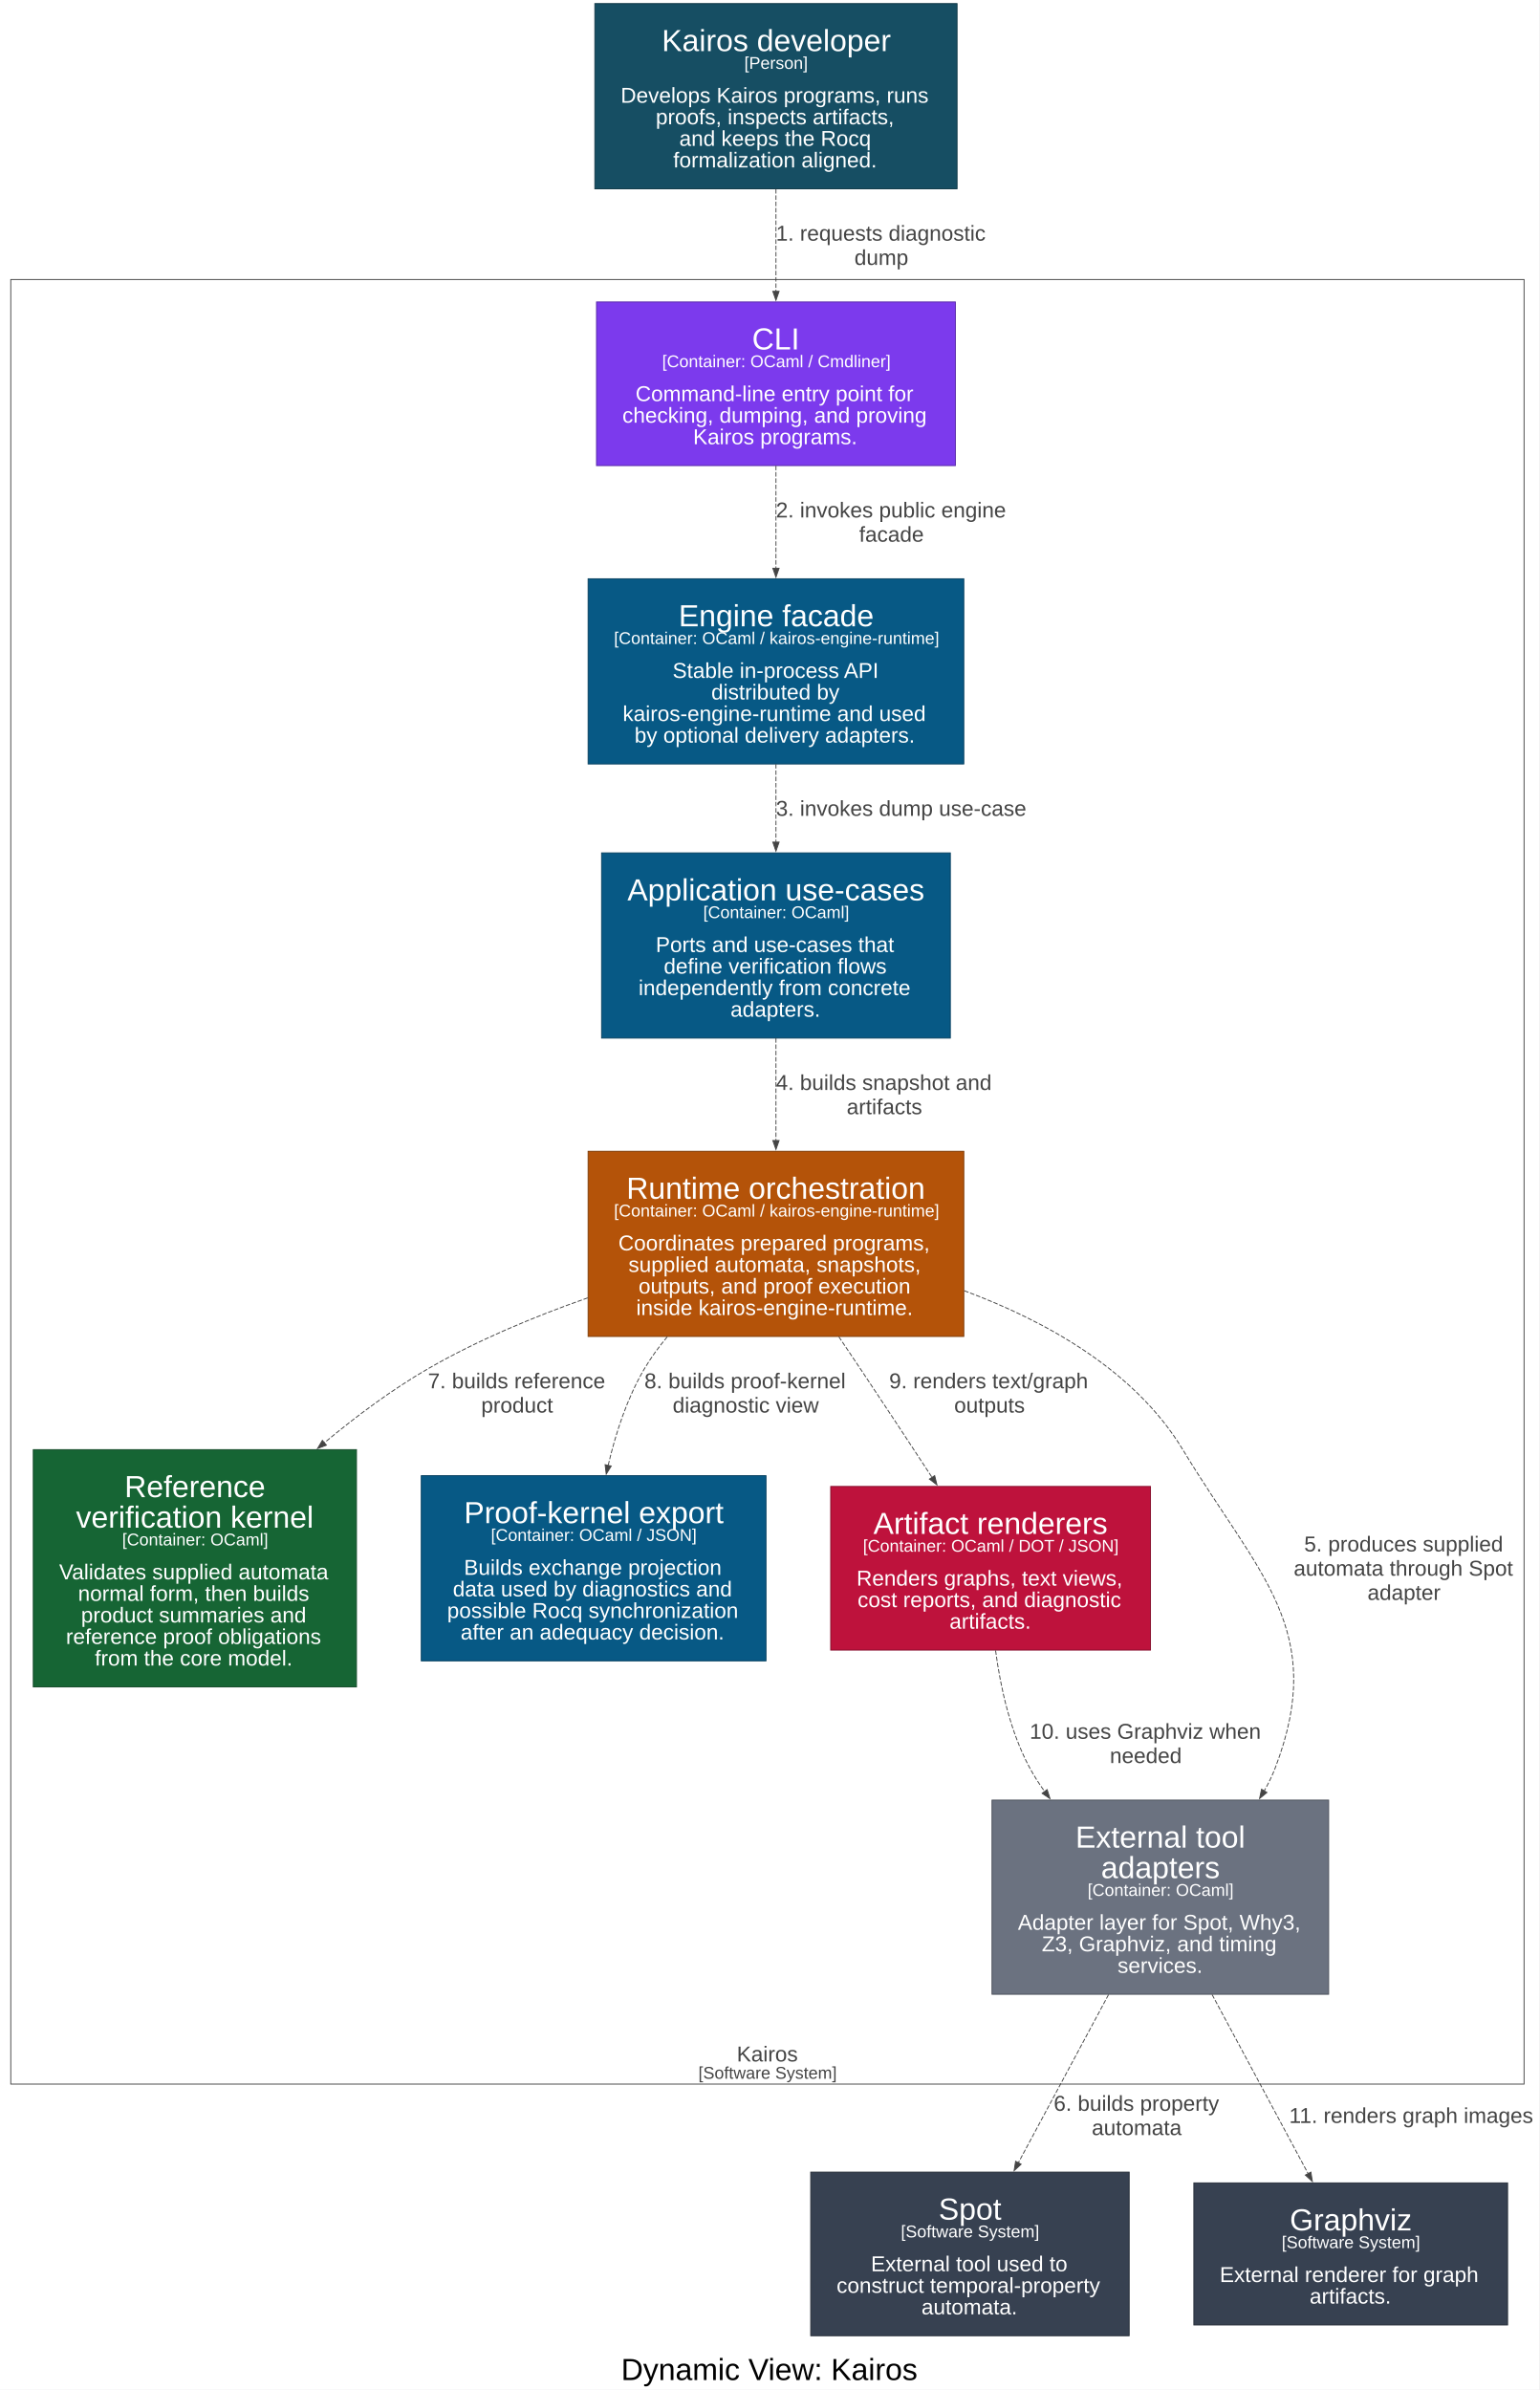
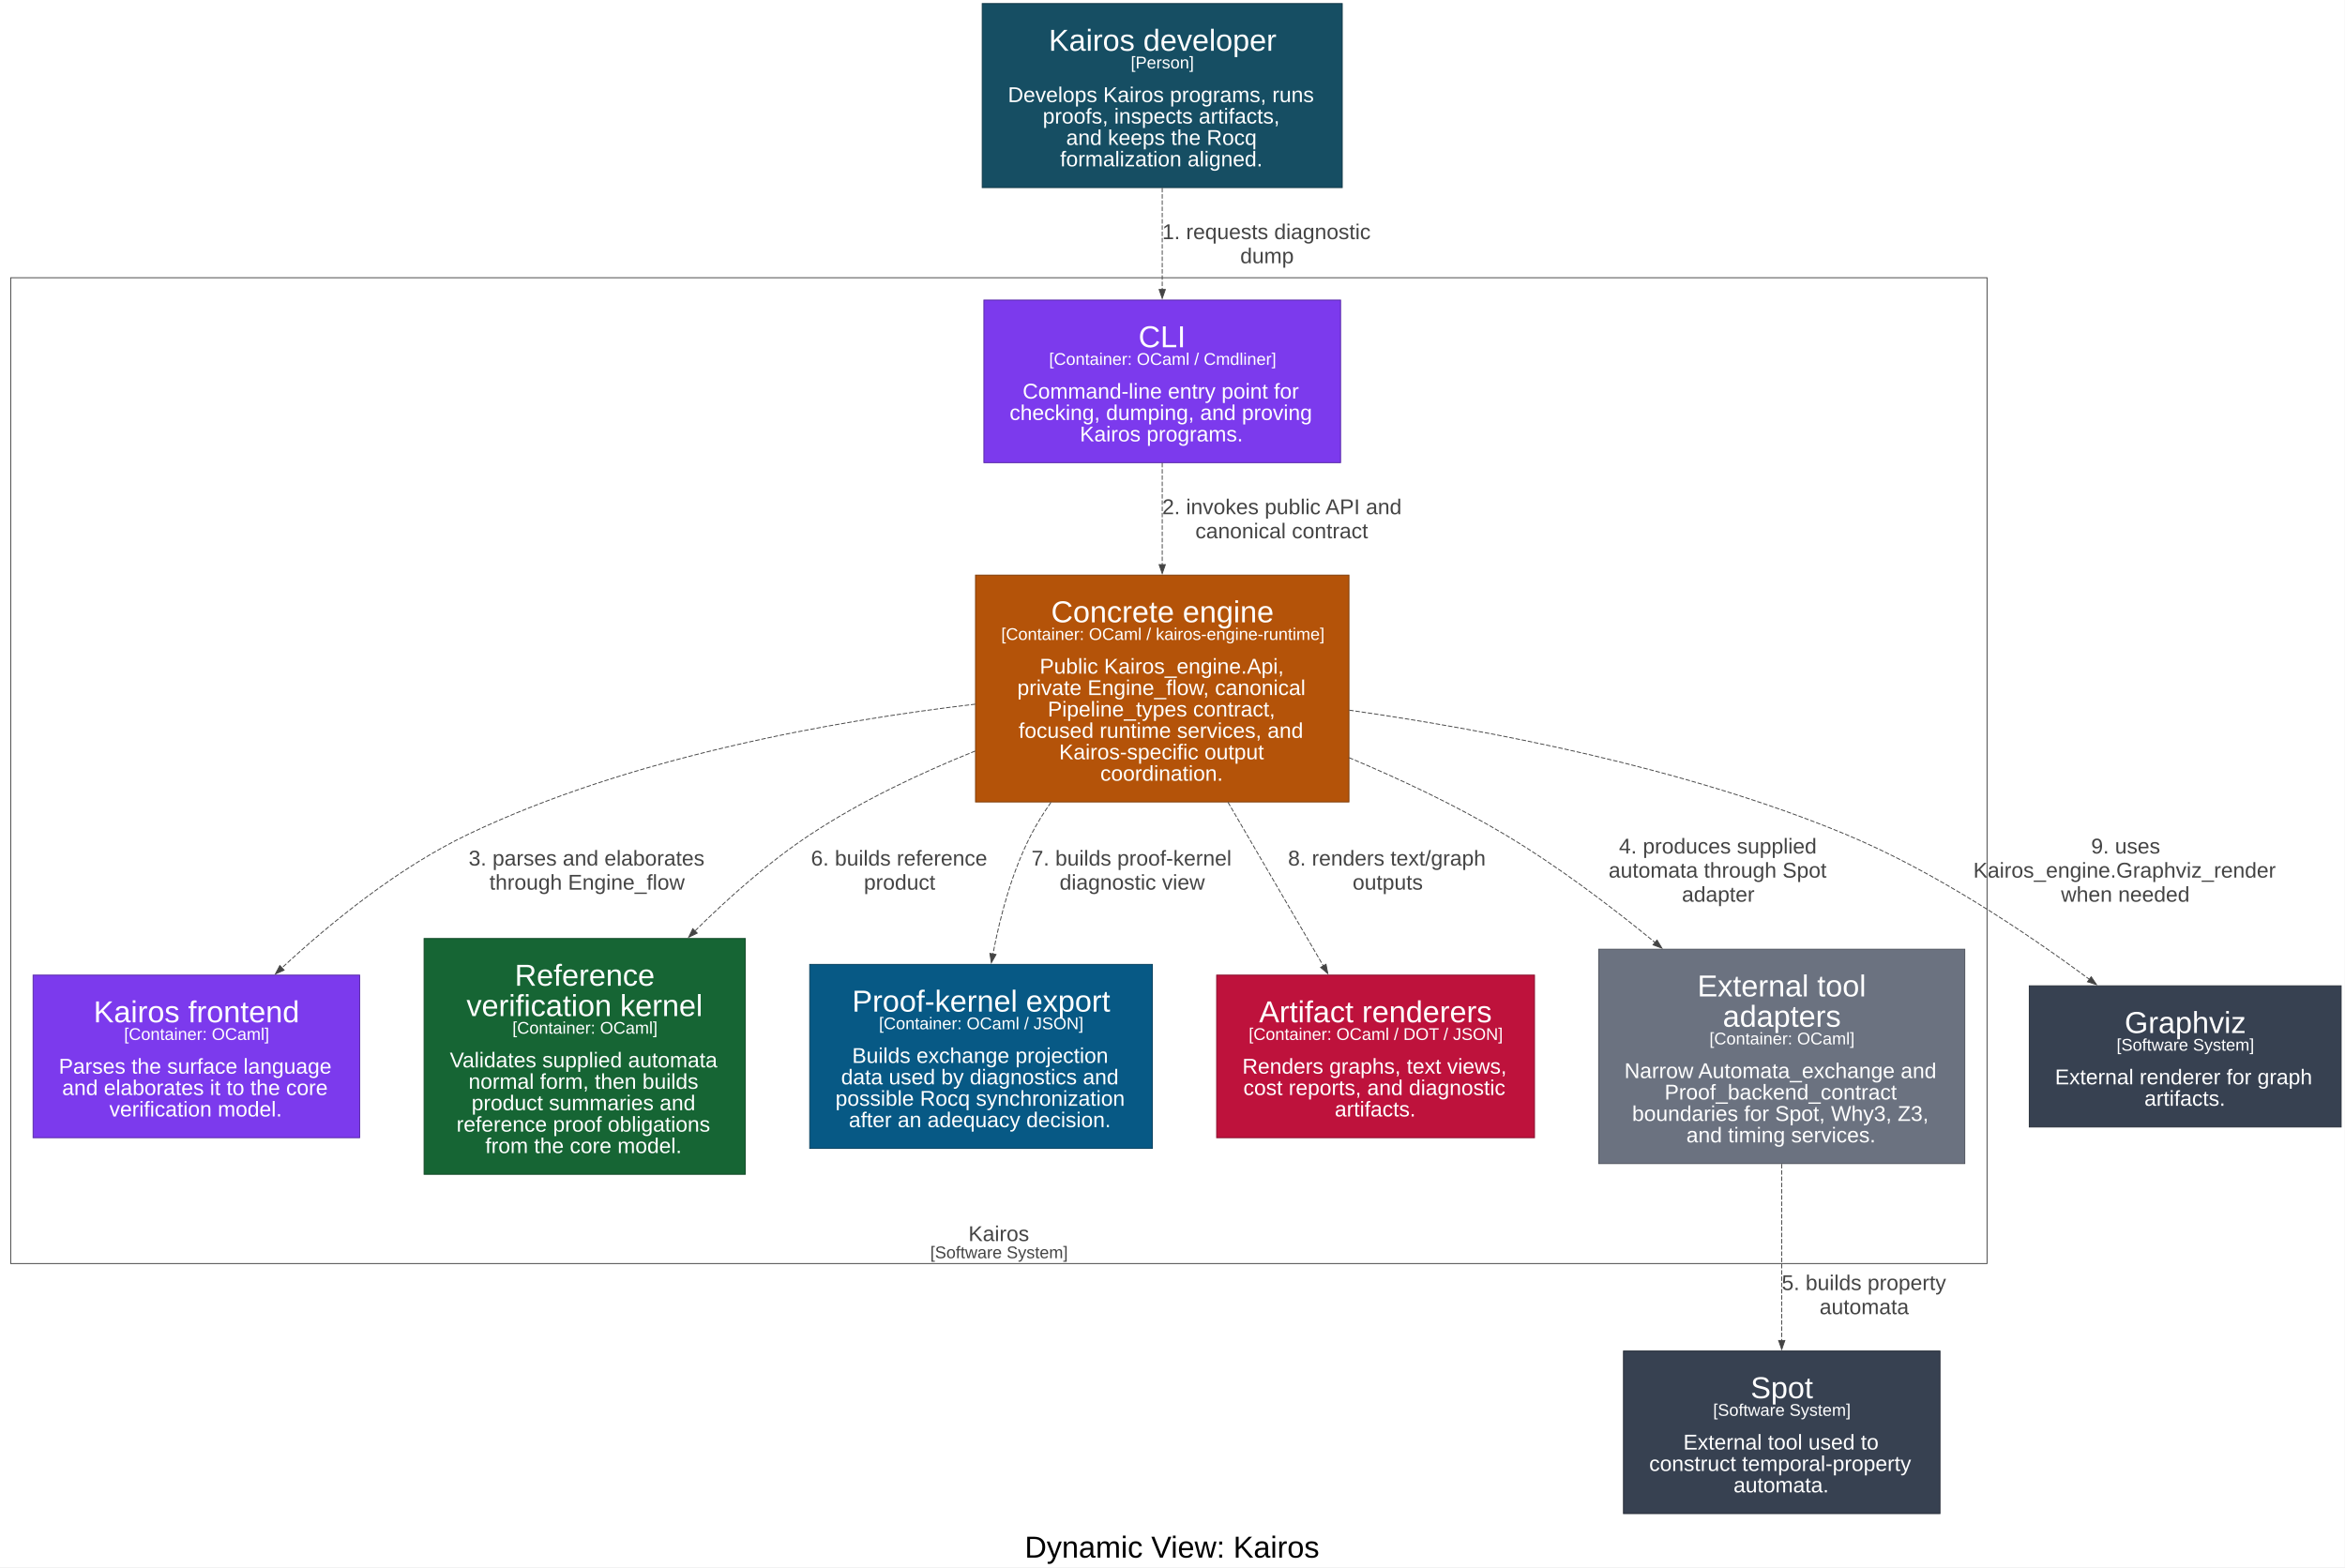
- <svg xmlns="http://www.w3.org/2000/svg" width="1714pt" height="2661pt" viewBox="0.00 0.00 1714.00 2661.00">
-   <g id="graph0" class="graph" transform="scale(1 1) rotate(0) translate(4 2656.6)">
-     <polygon fill="white" stroke="none" points="-4,4 -4,-2656.6 1709.93,-2656.6 1709.93,4 -4,4" />
-     <text xml:space="preserve" text-anchor="start" x="687.59" y="-6.7" font-family="Arial" font-size="34.00">Dynamic View: Kairos</text>
+ <svg xmlns="http://www.w3.org/2000/svg" width="2627pt" height="1756pt" viewBox="0.00 0.00 2627.00 1756.00">
+   <g id="graph0" class="graph" transform="scale(1 1) rotate(0) translate(4 1752)">
+     <polygon fill="white" stroke="none" points="-4,4 -4,-1752 2622.68,-1752 2622.68,4 -4,4" />
+     <text xml:space="preserve" text-anchor="start" x="1143.96" y="-6.7" font-family="Arial" font-size="34.00">Dynamic View: Kairos</text>
    <g id="clust1" class="cluster">
-       <polygon fill="none" stroke="#444444" points="8,-336.2 8,-2345.4 1693,-2345.4 1693,-336.2 8,-336.2" />
-       <text xml:space="preserve" text-anchor="start" x="816.38" y="-361.4" font-family="Arial" font-size="24.00" fill="#444444">Kairos</text>
-       <text xml:space="preserve" text-anchor="start" x="773.62" y="-342.15" font-family="Arial" font-size="19.00" fill="#444444">[Software System]</text>
+       <polygon fill="none" stroke="#444444" points="8,-336.2 8,-1440.8 2222,-1440.8 2222,-336.2 8,-336.2" />
+       <text xml:space="preserve" text-anchor="start" x="1080.88" y="-361.4" font-family="Arial" font-size="24.00" fill="#444444">Kairos</text>
+       <text xml:space="preserve" text-anchor="start" x="1038.12" y="-342.15" font-family="Arial" font-size="19.00" fill="#444444">[Software System]</text>
    </g>
    <g id="10" class="node">
-       <polygon fill="#075985" stroke="#043e5d" points="1069.17,-2012.2 650.83,-2012.2 650.83,-1806 1069.17,-1806 1069.17,-2012.2" />
-       <text xml:space="preserve" text-anchor="start" x="751.62" y="-1959.3" font-family="Arial" font-size="34.00" fill="#ffffff">Engine facade</text>
-       <text xml:space="preserve" text-anchor="start" x="679.62" y="-1939.55" font-family="Arial" font-size="19.00" fill="#ffffff">[Container: OCaml / kairos-engine-runtime]</text>
-       <text xml:space="preserve" text-anchor="start" x="744.88" y="-1901.8" font-family="Arial" font-size="24.00" fill="#ffffff">Stable in-process API</text>
-       <text xml:space="preserve" text-anchor="start" x="788" y="-1877.8" font-family="Arial" font-size="24.00" fill="#ffffff">distributed by</text>
-       <text xml:space="preserve" text-anchor="start" x="689.38" y="-1853.8" font-family="Arial" font-size="24.00" fill="#ffffff">kairos-engine-runtime and used</text>
-       <text xml:space="preserve" text-anchor="start" x="702.5" y="-1829.8" font-family="Arial" font-size="24.00" fill="#ffffff">by optional delivery adapters.</text>
+       <polygon fill="#b45309" stroke="#7d3a06" points="1507.17,-1107.6 1088.83,-1107.6 1088.83,-853.4 1507.17,-853.4 1507.17,-1107.6" />
+       <text xml:space="preserve" text-anchor="start" x="1173.5" y="-1054.7" font-family="Arial" font-size="34.00" fill="#ffffff">Concrete engine</text>
+       <text xml:space="preserve" text-anchor="start" x="1117.62" y="-1034.95" font-family="Arial" font-size="19.00" fill="#ffffff">[Container: OCaml / kairos-engine-runtime]</text>
+       <text xml:space="preserve" text-anchor="start" x="1160.75" y="-997.2" font-family="Arial" font-size="24.00" fill="#ffffff">Public Kairos_engine.Api,</text>
+       <text xml:space="preserve" text-anchor="start" x="1135.62" y="-973.2" font-family="Arial" font-size="24.00" fill="#ffffff">private Engine_flow, canonical</text>
+       <text xml:space="preserve" text-anchor="start" x="1169.75" y="-949.2" font-family="Arial" font-size="24.00" fill="#ffffff">Pipeline_types contract,</text>
+       <text xml:space="preserve" text-anchor="start" x="1137.12" y="-925.2" font-family="Arial" font-size="24.00" fill="#ffffff">focused runtime services, and</text>
+       <text xml:space="preserve" text-anchor="start" x="1182.5" y="-901.2" font-family="Arial" font-size="24.00" fill="#ffffff">Kairos-specific output</text>
+       <text xml:space="preserve" text-anchor="start" x="1228.62" y="-877.2" font-family="Arial" font-size="24.00" fill="#ffffff">coordination.</text>
    </g>
-     <g id="12" class="node">
-       <polygon fill="#075985" stroke="#043e5d" points="1054.17,-1707 665.83,-1707 665.83,-1500.8 1054.17,-1500.8 1054.17,-1707" />
-       <text xml:space="preserve" text-anchor="start" x="694.62" y="-1654.1" font-family="Arial" font-size="34.00" fill="#ffffff">Application use-cases</text>
-       <text xml:space="preserve" text-anchor="start" x="779" y="-1634.35" font-family="Arial" font-size="19.00" fill="#ffffff">[Container: OCaml]</text>
-       <text xml:space="preserve" text-anchor="start" x="726.12" y="-1596.6" font-family="Arial" font-size="24.00" fill="#ffffff">Ports and use-cases that</text>
-       <text xml:space="preserve" text-anchor="start" x="735.12" y="-1572.6" font-family="Arial" font-size="24.00" fill="#ffffff">define verification flows</text>
-       <text xml:space="preserve" text-anchor="start" x="707" y="-1548.6" font-family="Arial" font-size="24.00" fill="#ffffff">independently from concrete</text>
-       <text xml:space="preserve" text-anchor="start" x="809.38" y="-1524.6" font-family="Arial" font-size="24.00" fill="#ffffff">adapters.</text>
+     <g id="19" class="node">
+       <polygon fill="#7c3aed" stroke="#5628a5" points="398.93,-659.4 33.07,-659.4 33.07,-477.2 398.93,-477.2 398.93,-659.4" />
+       <text xml:space="preserve" text-anchor="start" x="100.88" y="-606.5" font-family="Arial" font-size="34.00" fill="#ffffff">Kairos frontend</text>
+       <text xml:space="preserve" text-anchor="start" x="135" y="-586.75" font-family="Arial" font-size="19.00" fill="#ffffff">[Container: OCaml]</text>
+       <text xml:space="preserve" text-anchor="start" x="61.88" y="-549" font-family="Arial" font-size="24.00" fill="#ffffff">Parses the surface language</text>
+       <text xml:space="preserve" text-anchor="start" x="65.62" y="-525" font-family="Arial" font-size="24.00" fill="#ffffff">and elaborates it to the core</text>
+       <text xml:space="preserve" text-anchor="start" x="118.5" y="-501" font-family="Arial" font-size="24.00" fill="#ffffff">verification model.</text>
    </g>
-     <g id="37" class="edge">
-       <path fill="none" stroke="#444444" stroke-dasharray="5,2" d="M860,-1805.87C860,-1777.87 860,-1747.35 860,-1718.74" />
-       <polygon fill="#444444" stroke="#444444" points="863.5,-1718.97 860,-1708.97 856.5,-1718.97 863.5,-1718.97" />
-       <text xml:space="preserve" text-anchor="start" x="860" y="-1748.25" font-family="Arial" font-size="24.00" fill="#444444">3. invokes dump use-case</text>
+     <g id="38" class="edge">
+       <path fill="none" stroke="#444444" stroke-dasharray="5,2" d="M1088.61,-962.99C927.11,-943.95 701.57,-903.35 521,-817.4 443.17,-780.35 367.9,-719.48 311.61,-667.3" />
+       <polygon fill="#444444" stroke="#444444" points="314.25,-664.97 304.55,-660.7 309.47,-670.09 314.25,-664.97" />
+       <text xml:space="preserve" text-anchor="start" x="521" y="-782.15" font-family="Arial" font-size="24.00" fill="#444444">3. parses and elaborates</text>
+       <text xml:space="preserve" text-anchor="start" x="544.25" y="-755.15" font-family="Arial" font-size="24.00" fill="#444444">through Engine_flow</text>
    </g>
-     <g id="22" class="node">
-       <polygon fill="#b45309" stroke="#7d3a06" points="1069.17,-1374.8 650.83,-1374.8 650.83,-1168.6 1069.17,-1168.6 1069.17,-1374.8" />
-       <text xml:space="preserve" text-anchor="start" x="693.5" y="-1321.9" font-family="Arial" font-size="34.00" fill="#ffffff">Runtime orchestration</text>
-       <text xml:space="preserve" text-anchor="start" x="679.62" y="-1302.15" font-family="Arial" font-size="19.00" fill="#ffffff">[Container: OCaml / kairos-engine-runtime]</text>
-       <text xml:space="preserve" text-anchor="start" x="684.5" y="-1264.4" font-family="Arial" font-size="24.00" fill="#ffffff">Coordinates prepared programs,</text>
-       <text xml:space="preserve" text-anchor="start" x="695.75" y="-1240.4" font-family="Arial" font-size="24.00" fill="#ffffff">supplied automata, snapshots,</text>
-       <text xml:space="preserve" text-anchor="start" x="707" y="-1216.4" font-family="Arial" font-size="24.00" fill="#ffffff">outputs, and proof execution</text>
-       <text xml:space="preserve" text-anchor="start" x="704.38" y="-1192.4" font-family="Arial" font-size="24.00" fill="#ffffff">inside kairos-engine-runtime.</text>
+     <g id="21" class="node">
+       <polygon fill="#166534" stroke="#0f4624" points="830.92,-700.4 471.07,-700.4 471.07,-436.2 830.92,-436.2 830.92,-700.4" />
+       <text xml:space="preserve" text-anchor="start" x="572.62" y="-647.5" font-family="Arial" font-size="34.00" fill="#ffffff">Reference</text>
+       <text xml:space="preserve" text-anchor="start" x="518.62" y="-613.5" font-family="Arial" font-size="34.00" fill="#ffffff">verification kernel</text>
+       <text xml:space="preserve" text-anchor="start" x="570" y="-593.75" font-family="Arial" font-size="19.00" fill="#ffffff">[Container: OCaml]</text>
+       <text xml:space="preserve" text-anchor="start" x="499.88" y="-556" font-family="Arial" font-size="24.00" fill="#ffffff">Validates supplied automata</text>
+       <text xml:space="preserve" text-anchor="start" x="520.88" y="-532" font-family="Arial" font-size="24.00" fill="#ffffff">normal form, then builds</text>
+       <text xml:space="preserve" text-anchor="start" x="524.25" y="-508" font-family="Arial" font-size="24.00" fill="#ffffff">product summaries and</text>
+       <text xml:space="preserve" text-anchor="start" x="507.38" y="-484" font-family="Arial" font-size="24.00" fill="#ffffff">reference proof obligations</text>
+       <text xml:space="preserve" text-anchor="start" x="539.62" y="-460" font-family="Arial" font-size="24.00" fill="#ffffff">from the core model.</text>
    </g>
    <g id="41" class="edge">
-       <path fill="none" stroke="#444444" stroke-dasharray="5,2" d="M860,-1500.68C860,-1464.55 860,-1423.7 860,-1386.65" />
-       <polygon fill="#444444" stroke="#444444" points="863.5,-1386.8 860,-1376.8 856.5,-1386.8 863.5,-1386.8" />
-       <text xml:space="preserve" text-anchor="start" x="860" y="-1443.05" font-family="Arial" font-size="24.00" fill="#444444">4. builds snapshot and</text>
-       <text xml:space="preserve" text-anchor="start" x="938.75" y="-1416.05" font-family="Arial" font-size="24.00" fill="#444444">artifacts</text>
+       <path fill="none" stroke="#444444" stroke-dasharray="5,2" d="M1088.54,-910.5C1026.77,-885.66 960.72,-854.45 904.5,-817.4 858.22,-786.9 813.15,-747.18 774.16,-708.5" />
+       <polygon fill="#444444" stroke="#444444" points="777.06,-706.45 767.51,-701.85 772.11,-711.4 777.06,-706.45" />
+       <text xml:space="preserve" text-anchor="start" x="904.5" y="-782.15" font-family="Arial" font-size="24.00" fill="#444444">6. builds reference</text>
+       <text xml:space="preserve" text-anchor="start" x="963.75" y="-755.15" font-family="Arial" font-size="24.00" fill="#444444">product</text>
    </g>
-     <g id="14" class="node">
-       <polygon fill="#166534" stroke="#0f4624" points="392.93,-1042.6 33.07,-1042.6 33.07,-778.4 392.93,-778.4 392.93,-1042.6" />
-       <text xml:space="preserve" text-anchor="start" x="134.62" y="-989.7" font-family="Arial" font-size="34.00" fill="#ffffff">Reference</text>
-       <text xml:space="preserve" text-anchor="start" x="80.62" y="-955.7" font-family="Arial" font-size="34.00" fill="#ffffff">verification kernel</text>
-       <text xml:space="preserve" text-anchor="start" x="132" y="-935.95" font-family="Arial" font-size="19.00" fill="#ffffff">[Container: OCaml]</text>
-       <text xml:space="preserve" text-anchor="start" x="61.88" y="-898.2" font-family="Arial" font-size="24.00" fill="#ffffff">Validates supplied automata</text>
-       <text xml:space="preserve" text-anchor="start" x="82.88" y="-874.2" font-family="Arial" font-size="24.00" fill="#ffffff">normal form, then builds</text>
-       <text xml:space="preserve" text-anchor="start" x="86.25" y="-850.2" font-family="Arial" font-size="24.00" fill="#ffffff">product summaries and</text>
-       <text xml:space="preserve" text-anchor="start" x="69.38" y="-826.2" font-family="Arial" font-size="24.00" fill="#ffffff">reference proof obligations</text>
-       <text xml:space="preserve" text-anchor="start" x="101.62" y="-802.2" font-family="Arial" font-size="24.00" fill="#ffffff">from the core model.</text>
+     <g id="26" class="node">
+       <polygon fill="#075985" stroke="#043e5d" points="1286.92,-671.4 903.08,-671.4 903.08,-465.2 1286.92,-465.2 1286.92,-671.4" />
+       <text xml:space="preserve" text-anchor="start" x="950.62" y="-618.5" font-family="Arial" font-size="34.00" fill="#ffffff">Proof-kernel export</text>
+       <text xml:space="preserve" text-anchor="start" x="980.62" y="-598.75" font-family="Arial" font-size="19.00" fill="#ffffff">[Container: OCaml / JSON]</text>
+       <text xml:space="preserve" text-anchor="start" x="950.62" y="-561" font-family="Arial" font-size="24.00" fill="#ffffff">Builds exchange projection</text>
+       <text xml:space="preserve" text-anchor="start" x="938.25" y="-537" font-family="Arial" font-size="24.00" fill="#ffffff">data used by diagnostics and</text>
+       <text xml:space="preserve" text-anchor="start" x="931.88" y="-513" font-family="Arial" font-size="24.00" fill="#ffffff">possible Rocq synchronization</text>
+       <text xml:space="preserve" text-anchor="start" x="946.88" y="-489" font-family="Arial" font-size="24.00" fill="#ffffff">after an adequacy decision.</text>
    </g>
-     <g id="19" class="node">
-       <polygon fill="#075985" stroke="#043e5d" points="848.92,-1013.6 465.07,-1013.6 465.07,-807.4 848.92,-807.4 848.92,-1013.6" />
-       <text xml:space="preserve" text-anchor="start" x="512.62" y="-960.7" font-family="Arial" font-size="34.00" fill="#ffffff">Proof-kernel export</text>
-       <text xml:space="preserve" text-anchor="start" x="542.62" y="-940.95" font-family="Arial" font-size="19.00" fill="#ffffff">[Container: OCaml / JSON]</text>
-       <text xml:space="preserve" text-anchor="start" x="512.62" y="-903.2" font-family="Arial" font-size="24.00" fill="#ffffff">Builds exchange projection</text>
-       <text xml:space="preserve" text-anchor="start" x="500.25" y="-879.2" font-family="Arial" font-size="24.00" fill="#ffffff">data used by diagnostics and</text>
-       <text xml:space="preserve" text-anchor="start" x="493.88" y="-855.2" font-family="Arial" font-size="24.00" fill="#ffffff">possible Rocq synchronization</text>
-       <text xml:space="preserve" text-anchor="start" x="508.88" y="-831.2" font-family="Arial" font-size="24.00" fill="#ffffff">after an adequacy decision.</text>
+     <g id="42" class="edge">
+       <path fill="none" stroke="#444444" stroke-dasharray="5,2" d="M1173.33,-852.96C1165.22,-841.43 1157.8,-829.52 1151.5,-817.4 1130.04,-776.11 1116.67,-726.8 1108.37,-683.06" />
+       <polygon fill="#444444" stroke="#444444" points="1111.82,-682.47 1106.59,-673.26 1104.94,-683.72 1111.82,-682.47" />
+       <text xml:space="preserve" text-anchor="start" x="1151.5" y="-782.15" font-family="Arial" font-size="24.00" fill="#444444">7. builds proof-kernel</text>
+       <text xml:space="preserve" text-anchor="start" x="1183" y="-755.15" font-family="Arial" font-size="24.00" fill="#444444">diagnostic view</text>
    </g>
-     <g id="44" class="edge">
-       <path fill="none" stroke="#444444" stroke-dasharray="5,2" d="M650.45,-1211.58C590.96,-1190.71 527.46,-1164.36 472.5,-1132.6 432.53,-1109.5 392.83,-1079.95 356.94,-1050.03" />
-       <polygon fill="#444444" stroke="#444444" points="359.45,-1047.57 349.54,-1043.81 354.94,-1052.92 359.45,-1047.57" />
-       <text xml:space="preserve" text-anchor="start" x="472.5" y="-1110.85" font-family="Arial" font-size="24.00" fill="#444444">7. builds reference</text>
-       <text xml:space="preserve" text-anchor="start" x="531.75" y="-1083.85" font-family="Arial" font-size="24.00" fill="#444444">product</text>
+     <g id="31" class="node">
+       <polygon fill="#be123c" stroke="#850c2a" points="1715.05,-659.4 1358.95,-659.4 1358.95,-477.2 1715.05,-477.2 1715.05,-659.4" />
+       <text xml:space="preserve" text-anchor="start" x="1406.5" y="-606.5" font-family="Arial" font-size="34.00" fill="#ffffff">Artifact renderers</text>
+       <text xml:space="preserve" text-anchor="start" x="1394.88" y="-586.75" font-family="Arial" font-size="19.00" fill="#ffffff">[Container: OCaml / DOT / JSON]</text>
+       <text xml:space="preserve" text-anchor="start" x="1387.75" y="-549" font-family="Arial" font-size="24.00" fill="#ffffff">Renders graphs, text views,</text>
+       <text xml:space="preserve" text-anchor="start" x="1388.88" y="-525" font-family="Arial" font-size="24.00" fill="#ffffff">cost reports, and diagnostic</text>
+       <text xml:space="preserve" text-anchor="start" x="1491.25" y="-501" font-family="Arial" font-size="24.00" fill="#ffffff">artifacts.</text>
+     </g>
+     <g id="43" class="edge">
+       <path fill="none" stroke="#444444" stroke-dasharray="5,2" d="M1371.66,-853.08C1406.01,-794.12 1446.32,-724.94 1478.54,-669.64" />
+       <polygon fill="#444444" stroke="#444444" points="1481.48,-671.55 1483.49,-661.14 1475.43,-668.02 1481.48,-671.55" />
+       <text xml:space="preserve" text-anchor="start" x="1438.91" y="-782.15" font-family="Arial" font-size="24.00" fill="#444444">8. renders text/graph</text>
+       <text xml:space="preserve" text-anchor="start" x="1511.28" y="-755.15" font-family="Arial" font-size="24.00" fill="#444444">outputs</text>
+     </g>
+     <g id="32" class="node">
+       <polygon fill="#6b7280" stroke="#4a4f59" points="2197.05,-688.4 1786.95,-688.4 1786.95,-448.2 2197.05,-448.2 2197.05,-688.4" />
+       <text xml:space="preserve" text-anchor="start" x="1897.5" y="-635.5" font-family="Arial" font-size="34.00" fill="#ffffff">External tool</text>
+       <text xml:space="preserve" text-anchor="start" x="1926" y="-601.5" font-family="Arial" font-size="34.00" fill="#ffffff">adapters</text>
+       <text xml:space="preserve" text-anchor="start" x="1911" y="-581.75" font-family="Arial" font-size="19.00" fill="#ffffff">[Container: OCaml]</text>
+       <text xml:space="preserve" text-anchor="start" x="1815.75" y="-544" font-family="Arial" font-size="24.00" fill="#ffffff">Narrow Automata_exchange and</text>
+       <text xml:space="preserve" text-anchor="start" x="1860.75" y="-520" font-family="Arial" font-size="24.00" fill="#ffffff">Proof_backend_contract</text>
+       <text xml:space="preserve" text-anchor="start" x="1824.38" y="-496" font-family="Arial" font-size="24.00" fill="#ffffff">boundaries for Spot, Why3, Z3,</text>
+       <text xml:space="preserve" text-anchor="start" x="1885.12" y="-472" font-family="Arial" font-size="24.00" fill="#ffffff">and timing services.</text>
    </g>
    <g id="45" class="edge">
-       <path fill="none" stroke="#444444" stroke-dasharray="5,2" d="M738.97,-1168.22C729.48,-1156.88 720.78,-1144.95 713.5,-1132.6 694.31,-1100.04 681.58,-1061.05 673.16,-1024.94" />
-       <polygon fill="#444444" stroke="#444444" points="676.6,-1024.32 671.01,-1015.32 669.77,-1025.84 676.6,-1024.32" />
-       <text xml:space="preserve" text-anchor="start" x="713.5" y="-1110.85" font-family="Arial" font-size="24.00" fill="#444444">8. builds proof-kernel</text>
-       <text xml:space="preserve" text-anchor="start" x="745" y="-1083.85" font-family="Arial" font-size="24.00" fill="#444444">diagnostic view</text>
+       <path fill="none" stroke="#444444" stroke-dasharray="5,2" d="M1507.29,-903.05C1565.14,-878.71 1626.87,-849.62 1681,-817.4 1739.49,-782.59 1799.04,-737.81 1850.16,-695.9" />
+       <polygon fill="#444444" stroke="#444444" points="1852.28,-698.68 1857.77,-689.62 1847.83,-693.28 1852.28,-698.68" />
+       <text xml:space="preserve" text-anchor="start" x="1809.66" y="-795.65" font-family="Arial" font-size="24.00" fill="#444444">4. produces supplied</text>
+       <text xml:space="preserve" text-anchor="start" x="1798.04" y="-768.65" font-family="Arial" font-size="24.00" fill="#444444">automata through Spot</text>
+       <text xml:space="preserve" text-anchor="start" x="1880.16" y="-741.65" font-family="Arial" font-size="24.00" fill="#444444">adapter</text>
    </g>
-     <g id="30" class="node">
-       <polygon fill="#be123c" stroke="#850c2a" points="1277.05,-1001.6 920.95,-1001.6 920.95,-819.4 1277.05,-819.4 1277.05,-1001.6" />
-       <text xml:space="preserve" text-anchor="start" x="968.5" y="-948.7" font-family="Arial" font-size="34.00" fill="#ffffff">Artifact renderers</text>
-       <text xml:space="preserve" text-anchor="start" x="956.88" y="-928.95" font-family="Arial" font-size="19.00" fill="#ffffff">[Container: OCaml / DOT / JSON]</text>
-       <text xml:space="preserve" text-anchor="start" x="949.75" y="-891.2" font-family="Arial" font-size="24.00" fill="#ffffff">Renders graphs, text views,</text>
-       <text xml:space="preserve" text-anchor="start" x="950.88" y="-867.2" font-family="Arial" font-size="24.00" fill="#ffffff">cost reports, and diagnostic</text>
-       <text xml:space="preserve" text-anchor="start" x="1053.25" y="-843.2" font-family="Arial" font-size="24.00" fill="#ffffff">artifacts.</text>
+     <g id="6" class="node">
+       <polygon fill="#374151" stroke="#262d38" points="2618.68,-647.4 2269.32,-647.4 2269.32,-489.2 2618.68,-489.2 2618.68,-647.4" />
+       <text xml:space="preserve" text-anchor="start" x="2376.12" y="-594.5" font-family="Arial" font-size="34.00" fill="#ffffff">Graphviz</text>
+       <text xml:space="preserve" text-anchor="start" x="2367.12" y="-574.75" font-family="Arial" font-size="19.00" fill="#ffffff">[Software System]</text>
+       <text xml:space="preserve" text-anchor="start" x="2298.12" y="-537" font-family="Arial" font-size="24.00" fill="#ffffff">External renderer for graph</text>
+       <text xml:space="preserve" text-anchor="start" x="2398.25" y="-513" font-family="Arial" font-size="24.00" fill="#ffffff">artifacts.</text>
    </g>
    <g id="46" class="edge">
-       <path fill="none" stroke="#444444" stroke-dasharray="5,2" d="M930.01,-1168.27C938.13,-1156.26 946.27,-1144.18 954,-1132.6 980.33,-1093.19 1009.01,-1049.61 1033.86,-1011.62" />
-       <polygon fill="#444444" stroke="#444444" points="1036.72,-1013.64 1039.26,-1003.36 1030.86,-1009.81 1036.72,-1013.64" />
-       <text xml:space="preserve" text-anchor="start" x="986.06" y="-1110.85" font-family="Arial" font-size="24.00" fill="#444444">9. renders text/graph</text>
-       <text xml:space="preserve" text-anchor="start" x="1058.43" y="-1083.85" font-family="Arial" font-size="24.00" fill="#444444">outputs</text>
-     </g>
-     <g id="31" class="node">
-       <polygon fill="#6b7280" stroke="#4a4f59" points="1475.42,-652.4 1100.58,-652.4 1100.58,-436.2 1475.42,-436.2 1475.42,-652.4" />
-       <text xml:space="preserve" text-anchor="start" x="1193.5" y="-599.5" font-family="Arial" font-size="34.00" fill="#ffffff">External tool</text>
-       <text xml:space="preserve" text-anchor="start" x="1222" y="-565.5" font-family="Arial" font-size="34.00" fill="#ffffff">adapters</text>
-       <text xml:space="preserve" text-anchor="start" x="1207" y="-545.75" font-family="Arial" font-size="19.00" fill="#ffffff">[Container: OCaml]</text>
-       <text xml:space="preserve" text-anchor="start" x="1129.38" y="-508" font-family="Arial" font-size="24.00" fill="#ffffff">Adapter layer for Spot, Why3,</text>
-       <text xml:space="preserve" text-anchor="start" x="1156" y="-484" font-family="Arial" font-size="24.00" fill="#ffffff">Z3, Graphviz, and timing</text>
-       <text xml:space="preserve" text-anchor="start" x="1240.38" y="-460" font-family="Arial" font-size="24.00" fill="#ffffff">services.</text>
-     </g>
-     <g id="48" class="edge">
-       <path fill="none" stroke="#444444" stroke-dasharray="5,2" d="M1069.67,-1219.53C1161.35,-1185.52 1259.94,-1130.39 1313,-1042.6 1397.81,-902.3 1474.5,-841.55 1416,-688.4 1412.62,-679.56 1408.42,-670.92 1403.62,-662.55" />
-       <polygon fill="#444444" stroke="#444444" points="1406.69,-660.86 1398.5,-654.13 1400.71,-664.5 1406.69,-660.86" />
-       <text xml:space="preserve" text-anchor="start" x="1448.15" y="-929.25" font-family="Arial" font-size="24.00" fill="#444444">5. produces supplied</text>
-       <text xml:space="preserve" text-anchor="start" x="1436.52" y="-902.25" font-family="Arial" font-size="24.00" fill="#444444">automata through Spot</text>
-       <text xml:space="preserve" text-anchor="start" x="1518.65" y="-875.25" font-family="Arial" font-size="24.00" fill="#444444">adapter</text>
-     </g>
-     <g id="57" class="edge">
-       <path fill="none" stroke="#444444" stroke-dasharray="5,2" d="M1104.53,-819.03C1110.08,-777.29 1121.03,-728.27 1142.5,-688.4 1147.37,-679.35 1153.01,-670.52 1159.17,-661.96" />
-       <polygon fill="#444444" stroke="#444444" points="1161.95,-664.1 1165.15,-654 1156.35,-659.9 1161.95,-664.1" />
-       <text xml:space="preserve" text-anchor="start" x="1142.5" y="-720.65" font-family="Arial" font-size="24.00" fill="#444444">10. uses Graphviz when</text>
-       <text xml:space="preserve" text-anchor="start" x="1231.75" y="-693.65" font-family="Arial" font-size="24.00" fill="#444444">needed</text>
+       <path fill="none" stroke="#444444" stroke-dasharray="5,2" d="M1507.51,-956.27C1664.84,-933.83 1883.19,-891.94 2063,-817.4 2162.32,-776.22 2263.81,-708.63 2337.05,-654.38" />
+       <polygon fill="#444444" stroke="#444444" points="2338.69,-657.52 2344.62,-648.74 2334.51,-651.91 2338.69,-657.52" />
+       <text xml:space="preserve" text-anchor="start" x="2338.6" y="-795.65" font-family="Arial" font-size="24.00" fill="#444444">9. uses</text>
+       <text xml:space="preserve" text-anchor="start" x="2206.6" y="-768.65" font-family="Arial" font-size="24.00" fill="#444444">Kairos_engine.Graphviz_render</text>
+       <text xml:space="preserve" text-anchor="start" x="2304.85" y="-741.65" font-family="Arial" font-size="24.00" fill="#444444">when needed</text>
    </g>
    <g id="3" class="node">
-       <polygon fill="#374151" stroke="#262d38" points="1253.3,-238.2 898.7,-238.2 898.7,-56 1253.3,-56 1253.3,-238.2" />
-       <text xml:space="preserve" text-anchor="start" x="1041.12" y="-185.3" font-family="Arial" font-size="34.00" fill="#ffffff">Spot</text>
-       <text xml:space="preserve" text-anchor="start" x="999.12" y="-165.55" font-family="Arial" font-size="19.00" fill="#ffffff">[Software System]</text>
-       <text xml:space="preserve" text-anchor="start" x="965.75" y="-127.8" font-family="Arial" font-size="24.00" fill="#ffffff">External tool used to</text>
-       <text xml:space="preserve" text-anchor="start" x="927.5" y="-103.8" font-family="Arial" font-size="24.00" fill="#ffffff">construct temporal-property</text>
-       <text xml:space="preserve" text-anchor="start" x="1022" y="-79.8" font-family="Arial" font-size="24.00" fill="#ffffff">automata.</text>
+       <polygon fill="#374151" stroke="#262d38" points="2169.3,-238.2 1814.7,-238.2 1814.7,-56 2169.3,-56 2169.3,-238.2" />
+       <text xml:space="preserve" text-anchor="start" x="1957.12" y="-185.3" font-family="Arial" font-size="34.00" fill="#ffffff">Spot</text>
+       <text xml:space="preserve" text-anchor="start" x="1915.12" y="-165.55" font-family="Arial" font-size="19.00" fill="#ffffff">[Software System]</text>
+       <text xml:space="preserve" text-anchor="start" x="1881.75" y="-127.8" font-family="Arial" font-size="24.00" fill="#ffffff">External tool used to</text>
+       <text xml:space="preserve" text-anchor="start" x="1843.5" y="-103.8" font-family="Arial" font-size="24.00" fill="#ffffff">construct temporal-property</text>
+       <text xml:space="preserve" text-anchor="start" x="1938" y="-79.8" font-family="Arial" font-size="24.00" fill="#ffffff">automata.</text>
    </g>
-     <g id="58" class="edge">
-       <path fill="none" stroke="#444444" stroke-dasharray="5,2" d="M1230.35,-435.83C1199.06,-377.51 1160.62,-305.85 1129.93,-248.63" />
-       <polygon fill="#444444" stroke="#444444" points="1133.02,-246.98 1125.2,-239.82 1126.85,-250.29 1133.02,-246.98" />
-       <text xml:space="preserve" text-anchor="start" x="1169.31" y="-306.45" font-family="Arial" font-size="24.00" fill="#444444">6. builds property</text>
-       <text xml:space="preserve" text-anchor="start" x="1211.68" y="-279.45" font-family="Arial" font-size="24.00" fill="#444444">automata</text>
-     </g>
-     <g id="6" class="node">
-       <polygon fill="#374151" stroke="#262d38" points="1674.67,-226.2 1325.33,-226.2 1325.33,-68 1674.67,-68 1674.67,-226.2" />
-       <text xml:space="preserve" text-anchor="start" x="1432.12" y="-173.3" font-family="Arial" font-size="34.00" fill="#ffffff">Graphviz</text>
-       <text xml:space="preserve" text-anchor="start" x="1423.12" y="-153.55" font-family="Arial" font-size="19.00" fill="#ffffff">[Software System]</text>
-       <text xml:space="preserve" text-anchor="start" x="1354.12" y="-115.8" font-family="Arial" font-size="24.00" fill="#ffffff">External renderer for graph</text>
-       <text xml:space="preserve" text-anchor="start" x="1454.25" y="-91.8" font-family="Arial" font-size="24.00" fill="#ffffff">artifacts.</text>
-     </g>
-     <g id="64" class="edge">
-       <path fill="none" stroke="#444444" stroke-dasharray="5,2" d="M1345.65,-435.83C1379.2,-373.28 1420.99,-295.39 1452.61,-236.43" />
-       <polygon fill="#444444" stroke="#444444" points="1455.64,-238.2 1457.28,-227.73 1449.47,-234.89 1455.64,-238.2" />
-       <text xml:space="preserve" text-anchor="start" x="1431.43" y="-292.95" font-family="Arial" font-size="24.00" fill="#444444">11. renders graph images</text>
+     <g id="56" class="edge">
+       <path fill="none" stroke="#444444" stroke-dasharray="5,2" d="M1992,-447.74C1992,-385.21 1992,-309.5 1992,-249.82" />
+       <polygon fill="#444444" stroke="#444444" points="1995.5,-250 1992,-240 1988.5,-250 1995.5,-250" />
+       <text xml:space="preserve" text-anchor="start" x="1992" y="-306.45" font-family="Arial" font-size="24.00" fill="#444444">5. builds property</text>
+       <text xml:space="preserve" text-anchor="start" x="2034.38" y="-279.45" font-family="Arial" font-size="24.00" fill="#444444">automata</text>
    </g>
    <g id="8" class="node">
-       <polygon fill="#7c3aed" stroke="#5628a5" points="1059.8,-2320.4 660.2,-2320.4 660.2,-2138.2 1059.8,-2138.2 1059.8,-2320.4" />
-       <text xml:space="preserve" text-anchor="start" x="833.38" y="-2267.5" font-family="Arial" font-size="34.00" fill="#ffffff">CLI</text>
-       <text xml:space="preserve" text-anchor="start" x="733.25" y="-2247.75" font-family="Arial" font-size="19.00" fill="#ffffff">[Container: OCaml / Cmdliner]</text>
-       <text xml:space="preserve" text-anchor="start" x="703.62" y="-2210" font-family="Arial" font-size="24.00" fill="#ffffff">Command-line entry point for</text>
-       <text xml:space="preserve" text-anchor="start" x="689" y="-2186" font-family="Arial" font-size="24.00" fill="#ffffff">checking, dumping, and proving</text>
-       <text xml:space="preserve" text-anchor="start" x="767.75" y="-2162" font-family="Arial" font-size="24.00" fill="#ffffff">Kairos programs.</text>
+       <polygon fill="#7c3aed" stroke="#5628a5" points="1497.8,-1415.8 1098.2,-1415.8 1098.2,-1233.6 1497.8,-1233.6 1497.8,-1415.8" />
+       <text xml:space="preserve" text-anchor="start" x="1271.38" y="-1362.9" font-family="Arial" font-size="34.00" fill="#ffffff">CLI</text>
+       <text xml:space="preserve" text-anchor="start" x="1171.25" y="-1343.15" font-family="Arial" font-size="19.00" fill="#ffffff">[Container: OCaml / Cmdliner]</text>
+       <text xml:space="preserve" text-anchor="start" x="1141.62" y="-1305.4" font-family="Arial" font-size="24.00" fill="#ffffff">Command-line entry point for</text>
+       <text xml:space="preserve" text-anchor="start" x="1127" y="-1281.4" font-family="Arial" font-size="24.00" fill="#ffffff">checking, dumping, and proving</text>
+       <text xml:space="preserve" text-anchor="start" x="1205.75" y="-1257.4" font-family="Arial" font-size="24.00" fill="#ffffff">Kairos programs.</text>
    </g>
-     <g id="35" class="edge">
-       <path fill="none" stroke="#444444" stroke-dasharray="5,2" d="M860,-2137.97C860,-2102.5 860,-2061.39 860,-2023.93" />
-       <polygon fill="#444444" stroke="#444444" points="863.5,-2023.94 860,-2013.94 856.5,-2023.94 863.5,-2023.94" />
-       <text xml:space="preserve" text-anchor="start" x="860" y="-2080.45" font-family="Arial" font-size="24.00" fill="#444444">2. invokes public engine</text>
-       <text xml:space="preserve" text-anchor="start" x="952.62" y="-2053.45" font-family="Arial" font-size="24.00" fill="#444444">facade</text>
+     <g id="36" class="edge">
+       <path fill="none" stroke="#444444" stroke-dasharray="5,2" d="M1298,-1233.34C1298,-1198.38 1298,-1157.58 1298,-1119.13" />
+       <polygon fill="#444444" stroke="#444444" points="1301.5,-1119.33 1298,-1109.33 1294.5,-1119.33 1301.5,-1119.33" />
+       <text xml:space="preserve" text-anchor="start" x="1298" y="-1175.85" font-family="Arial" font-size="24.00" fill="#444444">2. invokes public API and</text>
+       <text xml:space="preserve" text-anchor="start" x="1335.12" y="-1148.85" font-family="Arial" font-size="24.00" fill="#444444">canonical contract</text>
    </g>
    <g id="1" class="node">
-       <polygon fill="#164e63" stroke="#0f3645" points="1061.67,-2652.6 658.33,-2652.6 658.33,-2446.4 1061.67,-2446.4 1061.67,-2652.6" />
-       <text xml:space="preserve" text-anchor="start" x="732.88" y="-2599.7" font-family="Arial" font-size="34.00" fill="#ffffff">Kairos developer</text>
-       <text xml:space="preserve" text-anchor="start" x="824.75" y="-2579.95" font-family="Arial" font-size="19.00" fill="#ffffff">[Person]</text>
-       <text xml:space="preserve" text-anchor="start" x="687.12" y="-2542.2" font-family="Arial" font-size="24.00" fill="#ffffff">Develops Kairos programs, runs</text>
-       <text xml:space="preserve" text-anchor="start" x="726.12" y="-2518.2" font-family="Arial" font-size="24.00" fill="#ffffff">proofs, inspects artifacts,</text>
-       <text xml:space="preserve" text-anchor="start" x="752.38" y="-2494.2" font-family="Arial" font-size="24.00" fill="#ffffff">and keeps the Rocq</text>
-       <text xml:space="preserve" text-anchor="start" x="745.62" y="-2470.2" font-family="Arial" font-size="24.00" fill="#ffffff">formalization aligned.</text>
+       <polygon fill="#164e63" stroke="#0f3645" points="1499.67,-1748 1096.33,-1748 1096.33,-1541.8 1499.67,-1541.8 1499.67,-1748" />
+       <text xml:space="preserve" text-anchor="start" x="1170.88" y="-1695.1" font-family="Arial" font-size="34.00" fill="#ffffff">Kairos developer</text>
+       <text xml:space="preserve" text-anchor="start" x="1262.75" y="-1675.35" font-family="Arial" font-size="19.00" fill="#ffffff">[Person]</text>
+       <text xml:space="preserve" text-anchor="start" x="1125.12" y="-1637.6" font-family="Arial" font-size="24.00" fill="#ffffff">Develops Kairos programs, runs</text>
+       <text xml:space="preserve" text-anchor="start" x="1164.12" y="-1613.6" font-family="Arial" font-size="24.00" fill="#ffffff">proofs, inspects artifacts,</text>
+       <text xml:space="preserve" text-anchor="start" x="1190.38" y="-1589.6" font-family="Arial" font-size="24.00" fill="#ffffff">and keeps the Rocq</text>
+       <text xml:space="preserve" text-anchor="start" x="1183.62" y="-1565.6" font-family="Arial" font-size="24.00" fill="#ffffff">formalization aligned.</text>
    </g>
-     <g id="32" class="edge">
-       <path fill="none" stroke="#444444" stroke-dasharray="5,2" d="M860,-2446.07C860,-2409.52 860,-2368.37 860,-2331.89" />
-       <polygon fill="#444444" stroke="#444444" points="863.5,-2332.25 860,-2322.25 856.5,-2332.25 863.5,-2332.25" />
-       <text xml:space="preserve" text-anchor="start" x="860" y="-2388.65" font-family="Arial" font-size="24.00" fill="#444444">1. requests diagnostic</text>
-       <text xml:space="preserve" text-anchor="start" x="947.38" y="-2361.65" font-family="Arial" font-size="24.00" fill="#444444">dump</text>
+     <g id="33" class="edge">
+       <path fill="none" stroke="#444444" stroke-dasharray="5,2" d="M1298,-1541.47C1298,-1504.92 1298,-1463.77 1298,-1427.29" />
+       <polygon fill="#444444" stroke="#444444" points="1301.5,-1427.65 1298,-1417.65 1294.5,-1427.65 1301.5,-1427.65" />
+       <text xml:space="preserve" text-anchor="start" x="1298" y="-1484.05" font-family="Arial" font-size="24.00" fill="#444444">1. requests diagnostic</text>
+       <text xml:space="preserve" text-anchor="start" x="1385.38" y="-1457.05" font-family="Arial" font-size="24.00" fill="#444444">dump</text>
    </g>
  </g>
</svg>
